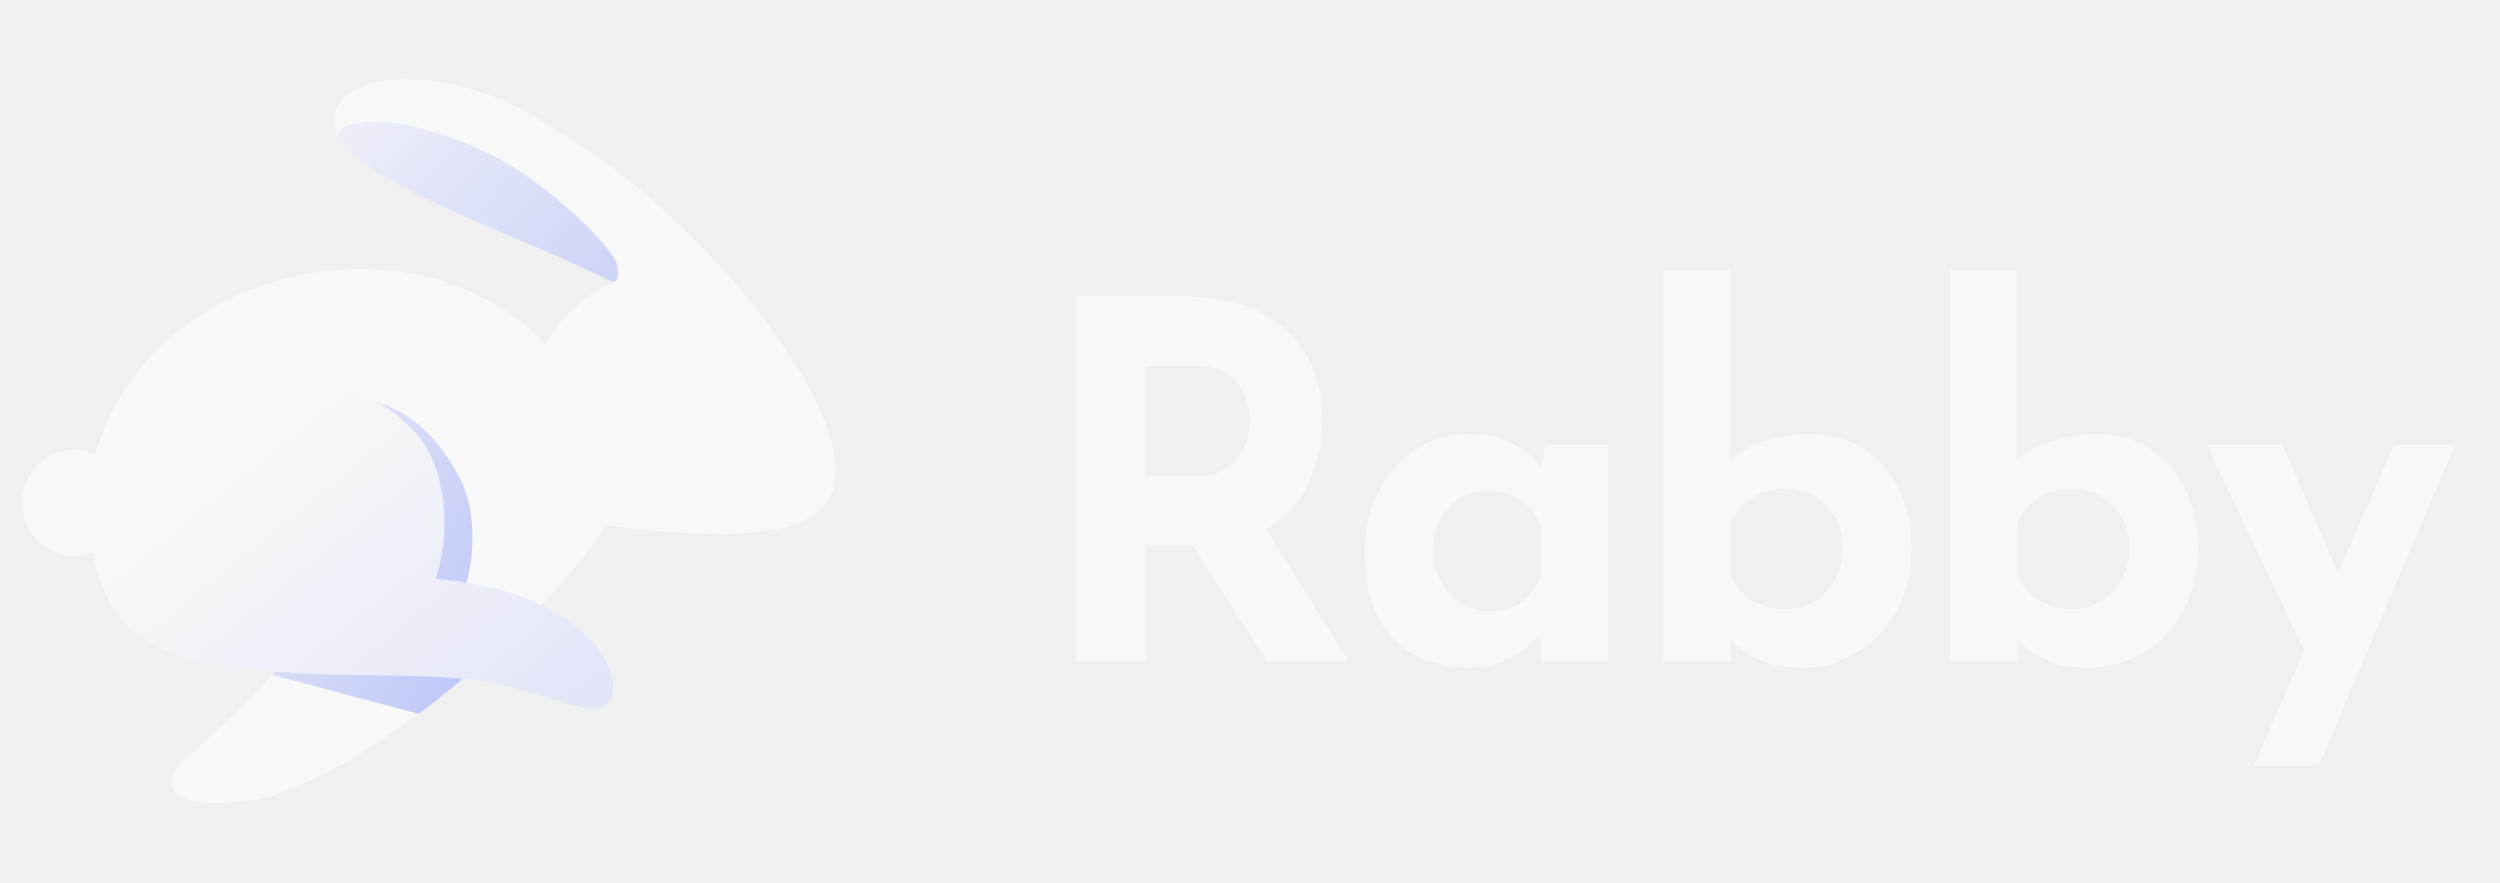
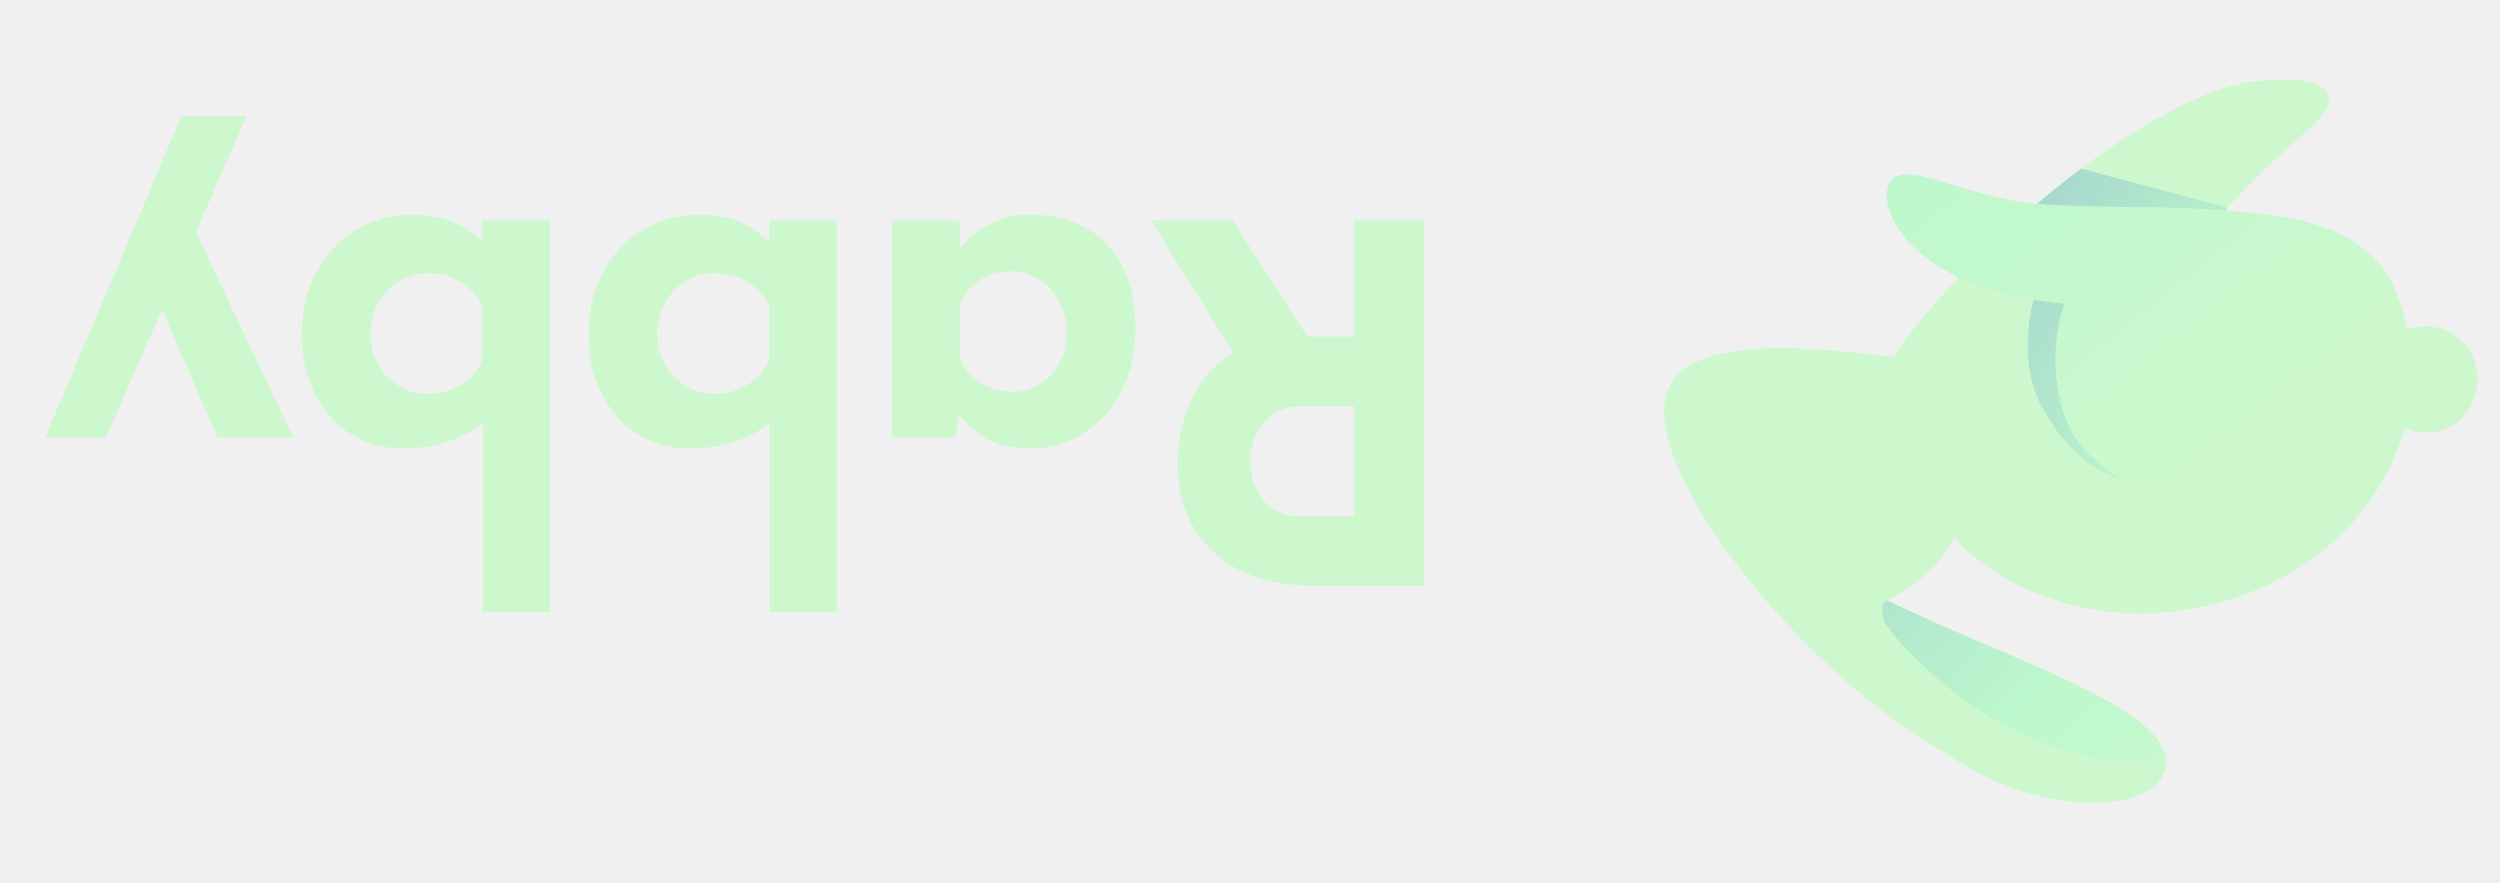
<svg xmlns="http://www.w3.org/2000/svg" width="68" height="24" viewBox="0 0 68 24" fill="none">
-   <g opacity="0.5">
-     <path d="M32.188 8.064C33.404 8.064 34.337 8.37 34.984 8.982C35.641 9.585 35.969 10.395 35.969 11.412C35.969 11.979 35.851 12.537 35.615 13.086C35.387 13.635 34.998 14.072 34.446 14.396L36.691 18H34.472L32.437 14.841H31.163V18H29.259V8.064H32.188ZM32.516 12.951C32.901 12.951 33.199 12.87 33.409 12.708C33.628 12.537 33.781 12.339 33.868 12.114C33.956 11.88 34 11.669 34 11.48C34 11.372 33.982 11.237 33.947 11.075C33.921 10.904 33.86 10.733 33.763 10.562C33.667 10.391 33.518 10.247 33.317 10.13C33.124 10.013 32.862 9.954 32.529 9.954H31.163V12.951H32.516Z" fill="white" />
-     <path d="M39.981 18.162C39.447 18.162 38.962 18.054 38.524 17.838C38.095 17.613 37.754 17.271 37.5 16.812C37.246 16.353 37.119 15.768 37.119 15.057C37.119 14.391 37.25 13.815 37.513 13.329C37.775 12.843 38.121 12.47 38.55 12.209C38.979 11.939 39.434 11.804 39.916 11.804C40.485 11.804 40.914 11.898 41.203 12.087C41.5 12.276 41.736 12.483 41.912 12.708L42.03 12.101H43.737V18H41.898V17.271C41.811 17.361 41.68 17.478 41.505 17.622C41.338 17.766 41.128 17.892 40.874 18C40.62 18.108 40.323 18.162 39.981 18.162ZM40.507 16.623C41.146 16.623 41.61 16.326 41.898 15.732V14.288C41.793 14 41.61 13.77 41.347 13.599C41.093 13.428 40.791 13.343 40.441 13.343C40.047 13.343 39.706 13.496 39.417 13.802C39.128 14.099 38.983 14.486 38.983 14.963C38.983 15.278 39.053 15.561 39.194 15.813C39.334 16.065 39.517 16.263 39.745 16.407C39.981 16.551 40.235 16.623 40.507 16.623Z" fill="white" />
-     <path d="M49.005 18.162C48.568 18.162 48.191 18.095 47.876 17.96C47.57 17.825 47.303 17.64 47.075 17.406V18H45.237V7.349H47.062V12.506C47.29 12.308 47.592 12.141 47.968 12.006C48.345 11.871 48.773 11.804 49.255 11.804C49.754 11.804 50.209 11.925 50.621 12.168C51.032 12.411 51.36 12.767 51.605 13.235C51.859 13.694 51.986 14.256 51.986 14.922C51.986 15.588 51.846 16.164 51.566 16.65C51.295 17.136 50.931 17.51 50.476 17.771C50.021 18.032 49.531 18.162 49.005 18.162ZM48.599 16.569C48.87 16.569 49.119 16.497 49.347 16.353C49.583 16.209 49.772 16.011 49.911 15.759C50.052 15.507 50.122 15.224 50.122 14.909C50.122 14.594 50.052 14.315 49.911 14.072C49.772 13.829 49.583 13.64 49.347 13.505C49.119 13.361 48.87 13.289 48.599 13.289C48.24 13.289 47.924 13.374 47.653 13.545C47.382 13.716 47.189 13.946 47.075 14.234V15.678C47.39 16.272 47.898 16.569 48.599 16.569Z" fill="white" />
-     <path d="M56.806 18.162C56.368 18.162 55.991 18.095 55.676 17.96C55.37 17.825 55.103 17.64 54.875 17.406V18H53.037V7.349H54.862V12.506C55.09 12.308 55.392 12.141 55.768 12.006C56.145 11.871 56.574 11.804 57.055 11.804C57.554 11.804 58.009 11.925 58.42 12.168C58.832 12.411 59.16 12.767 59.405 13.235C59.659 13.694 59.786 14.256 59.786 14.922C59.786 15.588 59.646 16.164 59.366 16.65C59.095 17.136 58.731 17.51 58.276 17.771C57.821 18.032 57.331 18.162 56.806 18.162ZM56.398 16.569C56.67 16.569 56.919 16.497 57.147 16.353C57.383 16.209 57.571 16.011 57.712 15.759C57.852 15.507 57.922 15.224 57.922 14.909C57.922 14.594 57.852 14.315 57.712 14.072C57.571 13.829 57.383 13.64 57.147 13.505C56.919 13.361 56.67 13.289 56.398 13.289C56.039 13.289 55.724 13.374 55.453 13.545C55.182 13.716 54.989 13.946 54.875 14.234V15.678C55.19 16.272 55.698 16.569 56.398 16.569Z" fill="white" />
-     <path d="M61.297 20.835L62.675 17.69L60.023 12.101H62.084L63.594 15.584L65.118 12.101H66.772L63.069 20.835H61.297Z" fill="white" />
-     <path d="M22.624 13.42C23.493 11.424 19.196 5.846 15.091 3.523C12.503 1.722 9.807 1.97 9.261 2.76C8.062 4.495 13.229 5.965 16.685 7.68C15.942 8.012 15.242 8.607 14.83 9.368C13.542 7.922 10.714 6.677 7.397 7.68C5.161 8.356 3.303 9.949 2.585 12.356C2.41 12.276 2.217 12.232 2.014 12.232C1.236 12.232 0.606 12.88 0.606 13.679C0.606 14.478 1.236 15.126 2.014 15.126C2.158 15.126 2.608 15.027 2.608 15.027L9.807 15.08C6.928 19.776 4.653 20.462 4.653 21.276C4.653 22.089 6.83 21.869 7.647 21.565C11.56 20.114 15.762 15.59 16.484 14.288C19.512 14.676 22.057 14.722 22.624 13.42Z" fill="url(#paint0_linear_20789_5609)" />
-     <path fill-rule="evenodd" clip-rule="evenodd" d="M16.684 7.68C16.684 7.68 16.685 7.68 16.685 7.68C16.845 7.616 16.819 7.372 16.775 7.181C16.674 6.742 14.93 4.972 13.292 4.179C11.06 3.098 9.417 3.154 9.174 3.652C9.629 4.61 11.736 5.509 13.938 6.448C14.877 6.849 15.833 7.257 16.685 7.68C16.685 7.68 16.684 7.68 16.684 7.68Z" fill="url(#paint1_linear_20789_5609)" />
-     <path fill-rule="evenodd" clip-rule="evenodd" d="M13.852 17.322C13.401 17.144 12.891 16.982 12.311 16.834C12.929 15.697 13.059 14.014 12.475 12.95C11.656 11.456 10.628 10.661 8.239 10.661C6.924 10.661 3.386 11.116 3.323 14.153C3.317 14.472 3.323 14.764 3.345 15.032L9.807 15.08C8.936 16.501 8.12 17.555 7.406 18.356C8.263 18.582 8.971 18.772 9.621 18.946C10.237 19.111 10.801 19.262 11.392 19.417C12.283 18.75 13.12 18.022 13.852 17.322Z" fill="url(#paint2_linear_20789_5609)" />
-     <path d="M2.498 14.72C2.762 17.027 4.038 17.931 6.643 18.199C9.249 18.466 10.744 18.287 12.734 18.473C14.396 18.628 15.88 19.499 16.43 19.198C16.926 18.927 16.649 17.949 15.986 17.321C15.126 16.508 13.937 15.942 11.844 15.741C12.261 14.567 12.145 12.921 11.497 12.025C10.56 10.73 8.831 10.145 6.643 10.4C4.358 10.668 2.167 11.825 2.498 14.72Z" fill="url(#paint3_linear_20789_5609)" />
+   <defs>
+     <filter id="greenFilter">
+       <feColorMatrix type="matrix" values="0.4 0 0 0 0  0 1.5 0 0 0  0 0 0.4 0 0  0 0 0 1 0" />
+     </filter>
+   </defs>
+   <g transform="rotate(180 34.0 12.0)" style="filter: url(#greenFilter)">
+     <g opacity="0.5">
+       <path d="M32.188 8.064C33.404 8.064 34.337 8.37 34.984 8.982C35.641 9.585 35.969 10.395 35.969 11.412C35.969 11.979 35.851 12.537 35.615 13.086C35.387 13.635 34.998 14.072 34.446 14.396L36.691 18H34.472L32.437 14.841H31.163V18H29.259V8.064H32.188ZM32.516 12.951C32.901 12.951 33.199 12.87 33.409 12.708C33.628 12.537 33.781 12.339 33.868 12.114C33.956 11.88 34 11.669 34 11.48C34 11.372 33.982 11.237 33.947 11.075C33.921 10.904 33.86 10.733 33.763 10.562C33.667 10.391 33.518 10.247 33.317 10.13C33.124 10.013 32.862 9.954 32.529 9.954H31.163V12.951H32.516Z" fill="white" />
+       <path d="M39.981 18.162C39.447 18.162 38.962 18.054 38.524 17.838C38.095 17.613 37.754 17.271 37.5 16.812C37.246 16.353 37.119 15.768 37.119 15.057C37.119 14.391 37.25 13.815 37.513 13.329C37.775 12.843 38.121 12.47 38.55 12.209C38.979 11.939 39.434 11.804 39.916 11.804C40.485 11.804 40.914 11.898 41.203 12.087C41.5 12.276 41.736 12.483 41.912 12.708L42.03 12.101H43.737V18H41.898V17.271C41.811 17.361 41.68 17.478 41.505 17.622C41.338 17.766 41.128 17.892 40.874 18C40.62 18.108 40.323 18.162 39.981 18.162ZM40.507 16.623C41.146 16.623 41.61 16.326 41.898 15.732V14.288C41.793 14 41.61 13.77 41.347 13.599C41.093 13.428 40.791 13.343 40.441 13.343C40.047 13.343 39.706 13.496 39.417 13.802C39.128 14.099 38.983 14.486 38.983 14.963C38.983 15.278 39.053 15.561 39.194 15.813C39.334 16.065 39.517 16.263 39.745 16.407C39.981 16.551 40.235 16.623 40.507 16.623Z" fill="white" />
+       <path d="M49.005 18.162C48.568 18.162 48.191 18.095 47.876 17.96C47.57 17.825 47.303 17.64 47.075 17.406V18H45.237V7.349H47.062V12.506C47.29 12.308 47.592 12.141 47.968 12.006C48.345 11.871 48.773 11.804 49.255 11.804C49.754 11.804 50.209 11.925 50.621 12.168C51.032 12.411 51.36 12.767 51.605 13.235C51.859 13.694 51.986 14.256 51.986 14.922C51.986 15.588 51.846 16.164 51.566 16.65C51.295 17.136 50.931 17.51 50.476 17.771C50.021 18.032 49.531 18.162 49.005 18.162ZM48.599 16.569C48.87 16.569 49.119 16.497 49.347 16.353C49.583 16.209 49.772 16.011 49.911 15.759C50.052 15.507 50.122 15.224 50.122 14.909C50.122 14.594 50.052 14.315 49.911 14.072C49.772 13.829 49.583 13.64 49.347 13.505C49.119 13.361 48.87 13.289 48.599 13.289C48.24 13.289 47.924 13.374 47.653 13.545C47.382 13.716 47.189 13.946 47.075 14.234V15.678C47.39 16.272 47.898 16.569 48.599 16.569Z" fill="white" />
+       <path d="M56.806 18.162C56.368 18.162 55.991 18.095 55.676 17.96C55.37 17.825 55.103 17.64 54.875 17.406V18H53.037V7.349H54.862V12.506C55.09 12.308 55.392 12.141 55.768 12.006C56.145 11.871 56.574 11.804 57.055 11.804C57.554 11.804 58.009 11.925 58.42 12.168C58.832 12.411 59.16 12.767 59.405 13.235C59.659 13.694 59.786 14.256 59.786 14.922C59.786 15.588 59.646 16.164 59.366 16.65C59.095 17.136 58.731 17.51 58.276 17.771C57.821 18.032 57.331 18.162 56.806 18.162ZM56.398 16.569C56.67 16.569 56.919 16.497 57.147 16.353C57.383 16.209 57.571 16.011 57.712 15.759C57.852 15.507 57.922 15.224 57.922 14.909C57.922 14.594 57.852 14.315 57.712 14.072C57.571 13.829 57.383 13.64 57.147 13.505C56.919 13.361 56.67 13.289 56.398 13.289C56.039 13.289 55.724 13.374 55.453 13.545C55.182 13.716 54.989 13.946 54.875 14.234V15.678C55.19 16.272 55.698 16.569 56.398 16.569Z" fill="white" />
+       <path d="M61.297 20.835L62.675 17.69L60.023 12.101H62.084L63.594 15.584L65.118 12.101H66.772L63.069 20.835H61.297Z" fill="white" />
+       <path d="M22.624 13.42C23.493 11.424 19.196 5.846 15.091 3.523C12.503 1.722 9.807 1.97 9.261 2.76C8.062 4.495 13.229 5.965 16.685 7.68C15.942 8.012 15.242 8.607 14.83 9.368C13.542 7.922 10.714 6.677 7.397 7.68C5.161 8.356 3.303 9.949 2.585 12.356C2.41 12.276 2.217 12.232 2.014 12.232C1.236 12.232 0.606 12.88 0.606 13.679C0.606 14.478 1.236 15.126 2.014 15.126C2.158 15.126 2.608 15.027 2.608 15.027L9.807 15.08C6.928 19.776 4.653 20.462 4.653 21.276C4.653 22.089 6.83 21.869 7.647 21.565C11.56 20.114 15.762 15.59 16.484 14.288C19.512 14.676 22.057 14.722 22.624 13.42Z" fill="url(#paint0_linear_20789_5609)" />
+       <path fill-rule="evenodd" clip-rule="evenodd" d="M16.684 7.68C16.684 7.68 16.685 7.68 16.685 7.68C16.845 7.616 16.819 7.372 16.775 7.181C16.674 6.742 14.93 4.972 13.292 4.179C11.06 3.098 9.417 3.154 9.174 3.652C9.629 4.61 11.736 5.509 13.938 6.448C14.877 6.849 15.833 7.257 16.685 7.68C16.685 7.68 16.684 7.68 16.684 7.68Z" fill="url(#paint1_linear_20789_5609)" />
+       <path fill-rule="evenodd" clip-rule="evenodd" d="M13.852 17.322C13.401 17.144 12.891 16.982 12.311 16.834C12.929 15.697 13.059 14.014 12.475 12.95C11.656 11.456 10.628 10.661 8.239 10.661C6.924 10.661 3.386 11.116 3.323 14.153C3.317 14.472 3.323 14.764 3.345 15.032L9.807 15.08C8.936 16.501 8.12 17.555 7.406 18.356C8.263 18.582 8.971 18.772 9.621 18.946C10.237 19.111 10.801 19.262 11.392 19.417C12.283 18.75 13.12 18.022 13.852 17.322Z" fill="url(#paint2_linear_20789_5609)" />
+       <path d="M2.498 14.72C2.762 17.027 4.038 17.931 6.643 18.199C9.249 18.466 10.744 18.287 12.734 18.473C14.396 18.628 15.88 19.499 16.43 19.198C16.926 18.927 16.649 17.949 15.986 17.321C15.126 16.508 13.937 15.942 11.844 15.741C12.261 14.567 12.145 12.921 11.497 12.025C10.56 10.73 8.831 10.145 6.643 10.4C4.358 10.668 2.167 11.825 2.498 14.72Z" fill="url(#paint3_linear_20789_5609)" />
+     </g>
+     <defs>
+       <linearGradient id="paint0_linear_20789_5609" x1="7.136" y1="11.652" x2="22.498" y2="15.89" gradientUnits="userSpaceOnUse">
+         <stop stop-color="white" />
+         <stop offset="1" stop-color="white" />
+       </linearGradient>
+       <linearGradient id="paint1_linear_20789_5609" x1="19.86" y1="11.354" x2="8.514" y2="0.29" gradientUnits="userSpaceOnUse">
+         <stop stop-color="#8697FF" />
+         <stop offset="1" stop-color="#8697FF" stop-opacity="0" />
+       </linearGradient>
+       <linearGradient id="paint2_linear_20789_5609" x1="14.159" y1="17.718" x2="3.41" y2="11.707" gradientUnits="userSpaceOnUse">
+         <stop stop-color="#8697FF" />
+         <stop offset="1" stop-color="#8697FF" stop-opacity="0" />
+       </linearGradient>
+       <linearGradient id="paint3_linear_20789_5609" x1="8.05" y1="11.535" x2="15.465" y2="20.699" gradientUnits="userSpaceOnUse">
+         <stop stop-color="white" />
+         <stop offset="0.984" stop-color="#D1D8FF" />
+       </linearGradient>
+     </defs>
  </g>
-   <defs>
-     <linearGradient id="paint0_linear_20789_5609" x1="7.136" y1="11.652" x2="22.498" y2="15.89" gradientUnits="userSpaceOnUse">
-       <stop stop-color="white" />
-       <stop offset="1" stop-color="white" />
-     </linearGradient>
-     <linearGradient id="paint1_linear_20789_5609" x1="19.86" y1="11.354" x2="8.514" y2="0.29" gradientUnits="userSpaceOnUse">
-       <stop stop-color="#8697FF" />
-       <stop offset="1" stop-color="#8697FF" stop-opacity="0" />
-     </linearGradient>
-     <linearGradient id="paint2_linear_20789_5609" x1="14.159" y1="17.718" x2="3.41" y2="11.707" gradientUnits="userSpaceOnUse">
-       <stop stop-color="#8697FF" />
-       <stop offset="1" stop-color="#8697FF" stop-opacity="0" />
-     </linearGradient>
-     <linearGradient id="paint3_linear_20789_5609" x1="8.05" y1="11.535" x2="15.465" y2="20.699" gradientUnits="userSpaceOnUse">
-       <stop stop-color="white" />
-       <stop offset="0.984" stop-color="#D1D8FF" />
-     </linearGradient>
-   </defs>
</svg>
